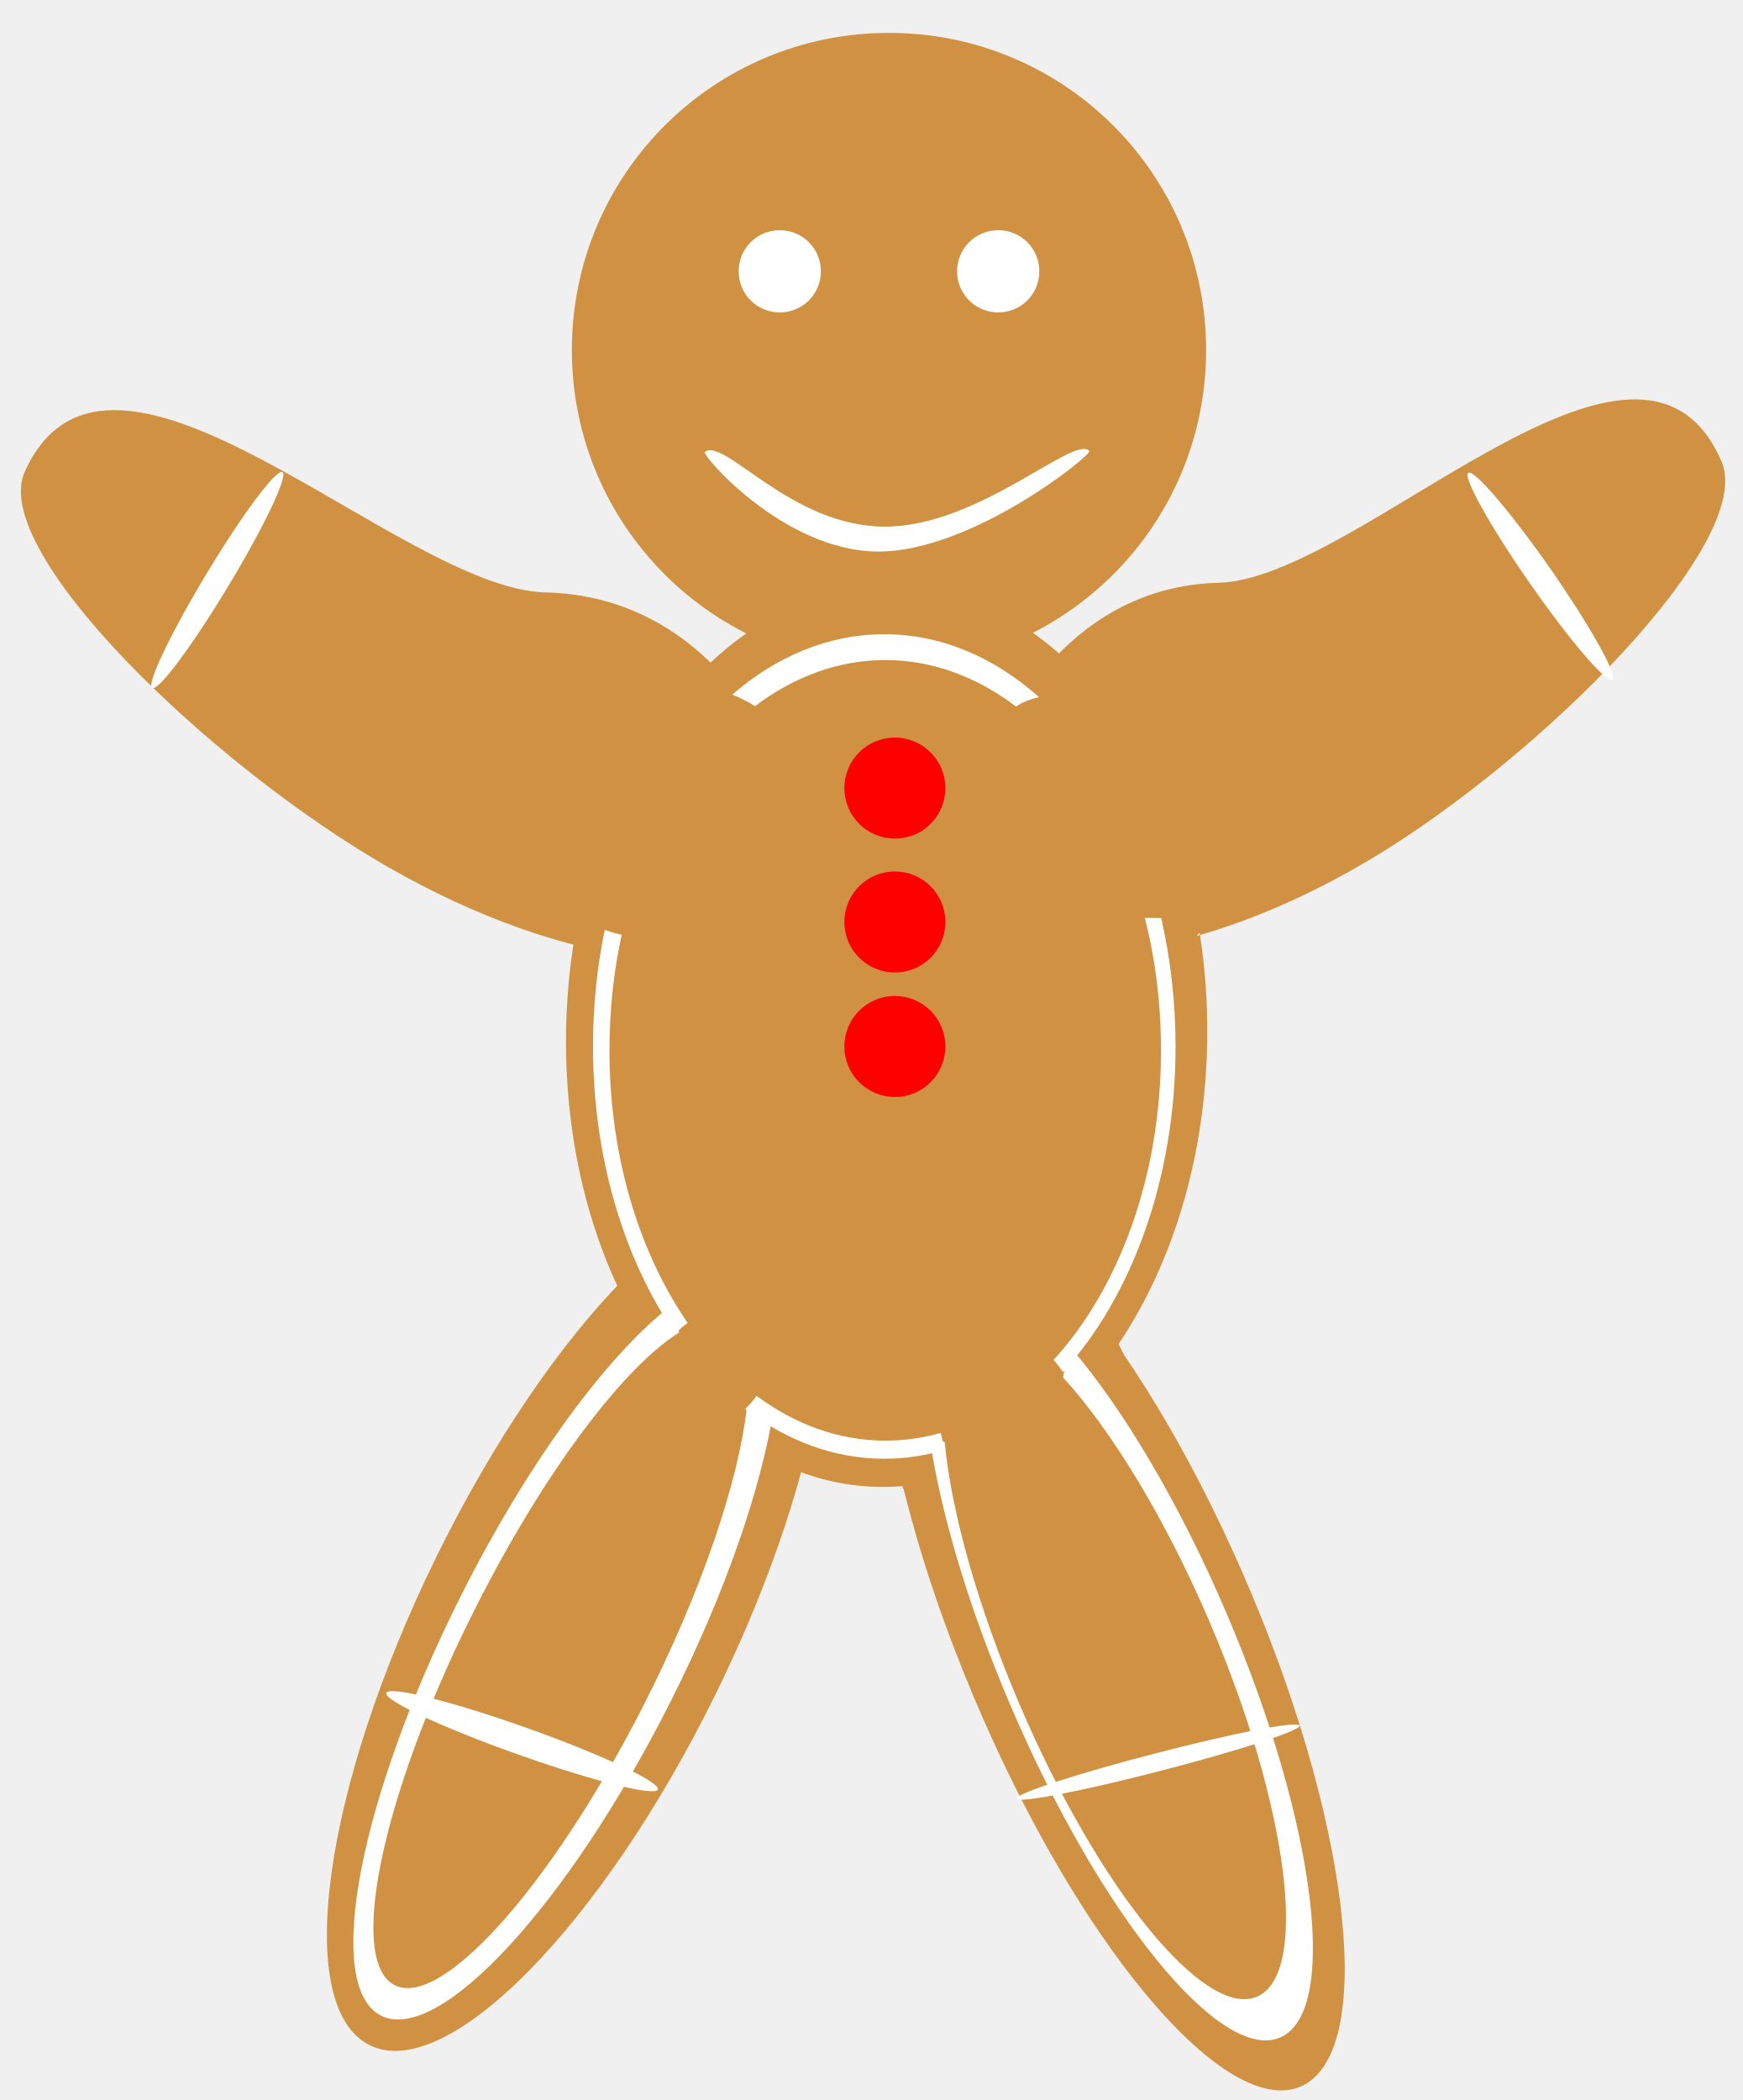
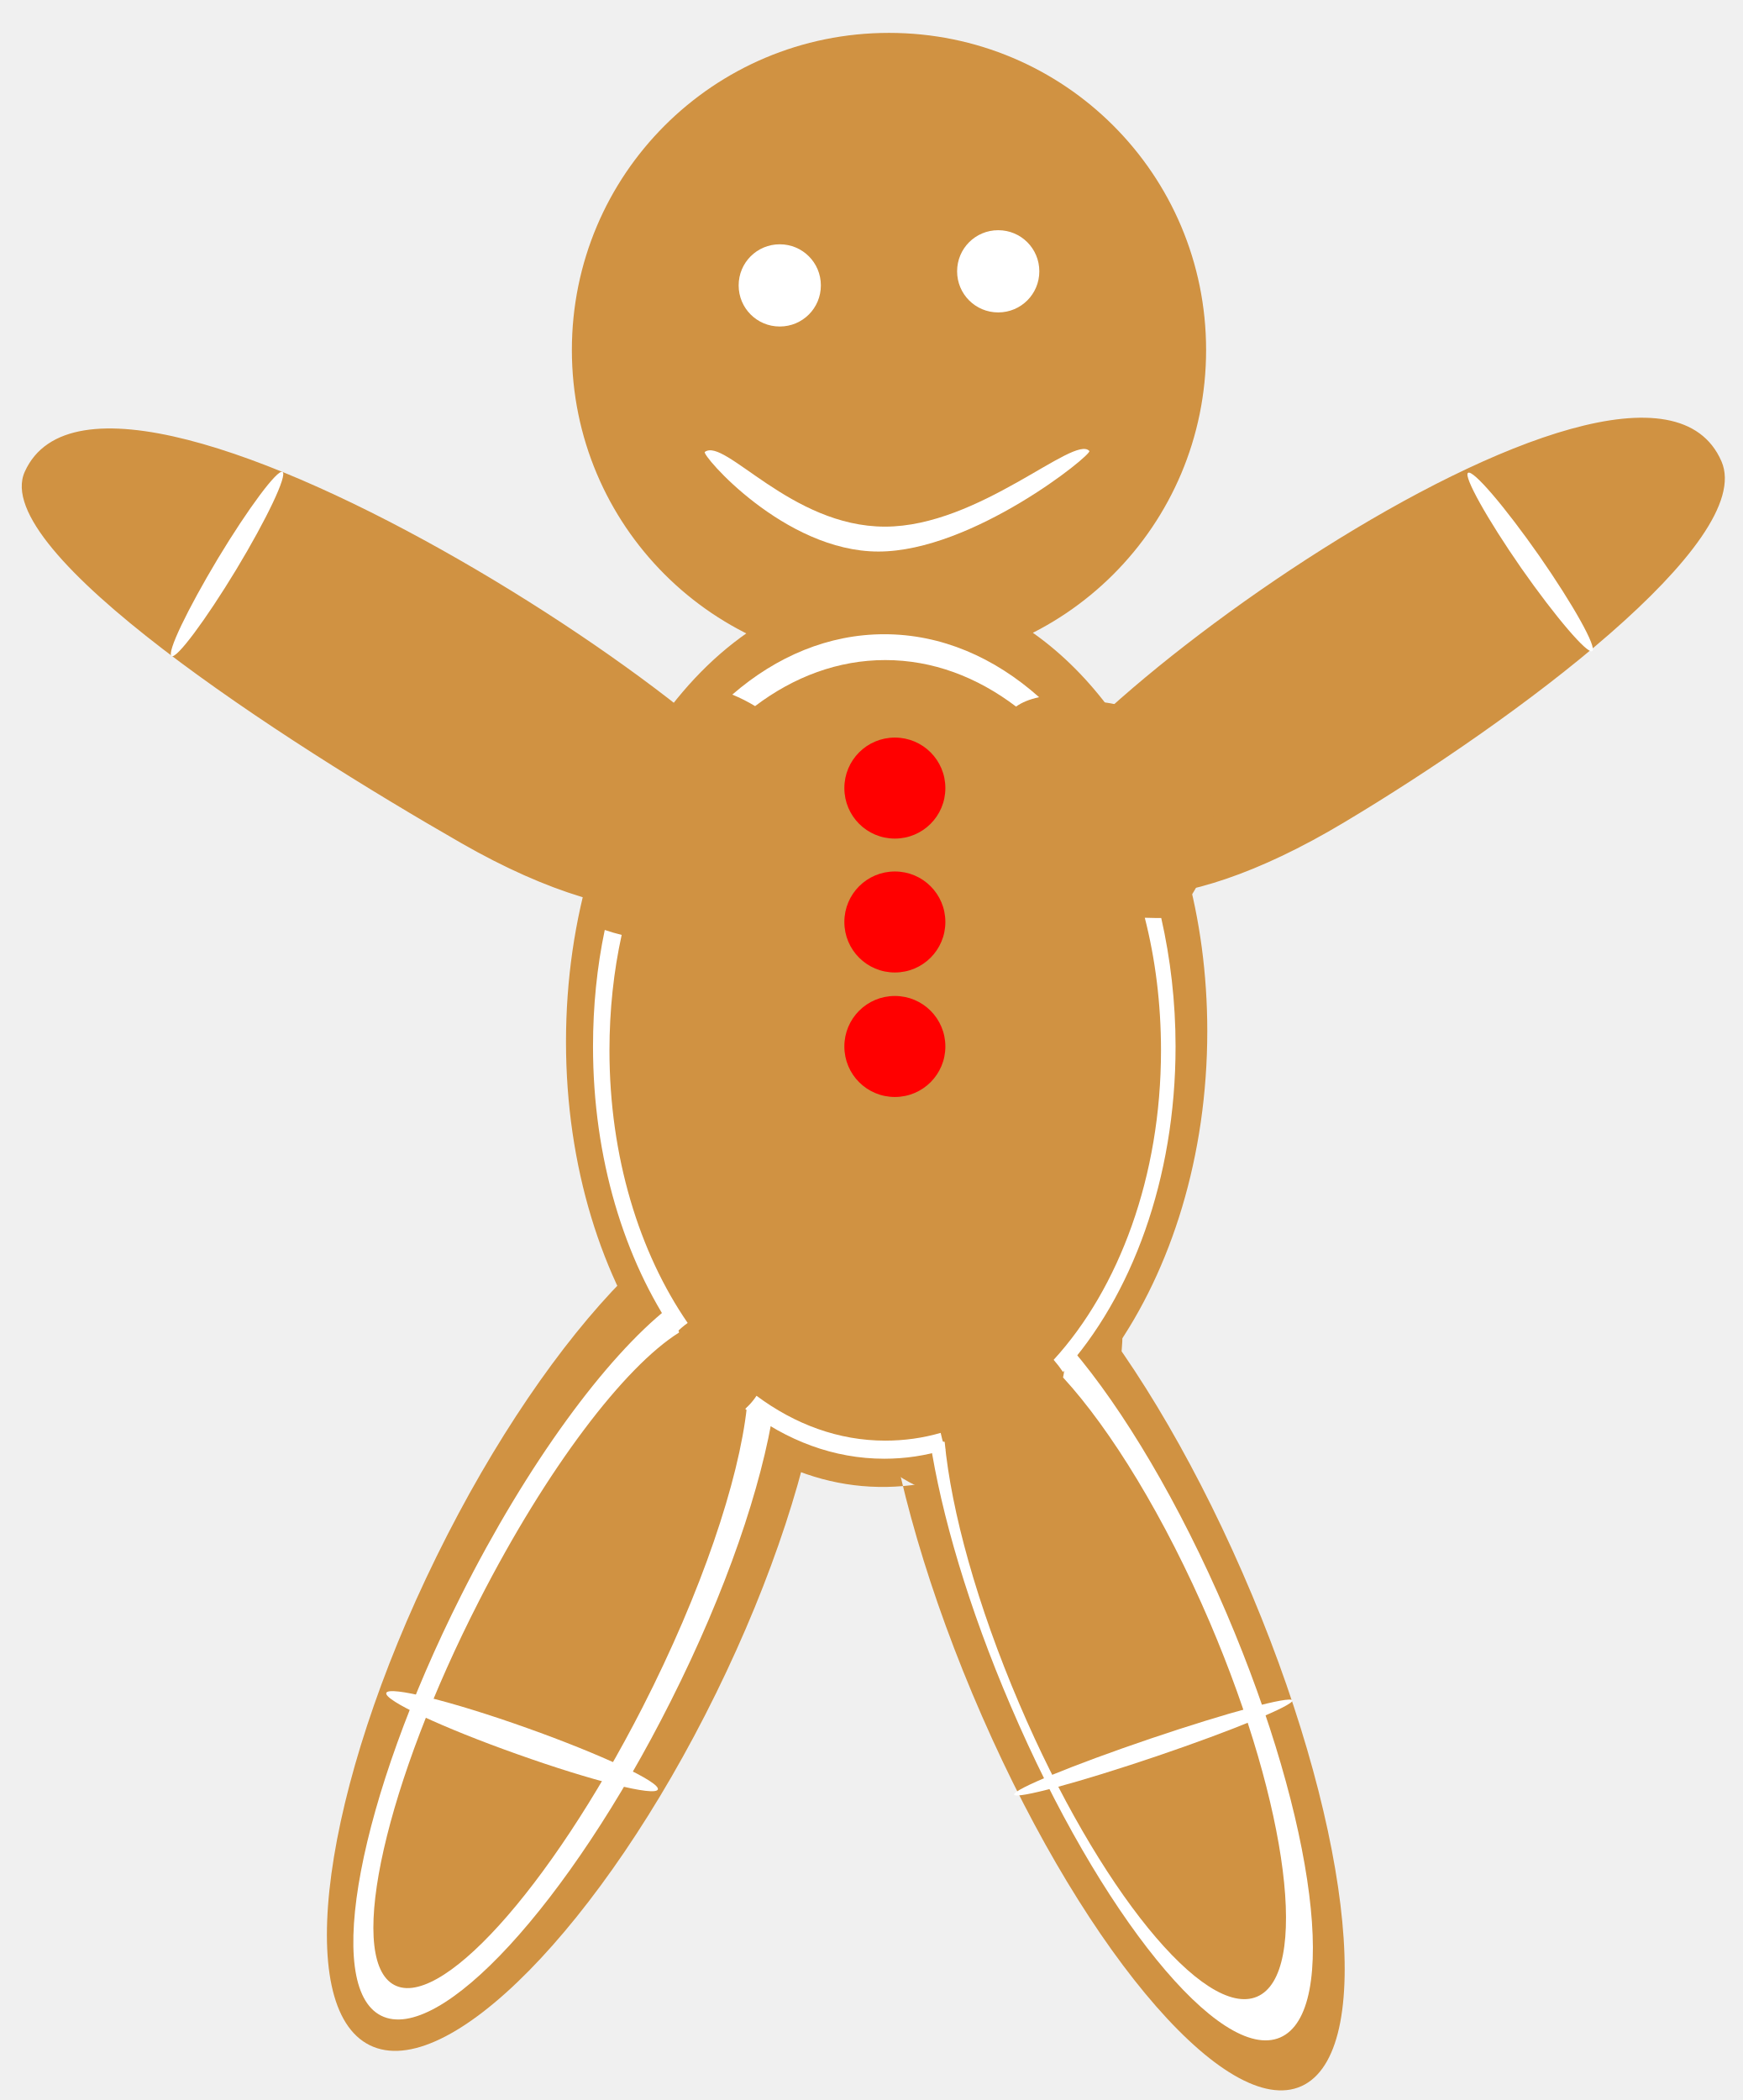
<svg xmlns="http://www.w3.org/2000/svg" version="1.2" viewBox="0 0 741 894" width="200" height="241">
  <style>.a{fill:#d09242}.b{fill:#f00}.c{fill:#fff}</style>
-   <path class="a" d="m378 284c-74.7 0-135-60.3-135-135 0-74.7 60.3-135 135-135 74.7 0 135 60.3 135 135 0 74.7-60.3 135-135 135zm-1 349c-75.5 1.3-136.5-83.4-136.5-189.5 0-106.1 61-192.8 136.5-194.1 75.5-1.2 136.5 83.5 136.5 189.6 0 106.1-61 192.8-136.5 194zm-42.3-244.1c-18.5 32.4-94.5 23.5-170-19.8-75.4-43.3-170-134.4-154.6-168.3 36.3-80.5 159.5 50 221.7 51.4 87 2 121.5 104.4 102.9 136.7zm84-3.1c17.9 32.5 91.3 23.6 164.3-20 72.9-43.6 164.2-135.3 149.4-169.4-35.1-81-154.1 50.3-214.2 51.7-84.1 2.1-117.4 105.2-99.5 137.7zm-261.7 484.9c-32.9-16.2-20.2-109.2 28.4-208.1 48.6-98.9 114.5-165.8 147.4-149.7 32.9 16.2 20.1 109.2-28.5 208.1-48.6 98.9-114.5 165.8-147.3 149.7zm398 16.7c30.6-16.9 18.8-114.4-26.6-218.1-45.3-103.6-106.7-173.7-137.4-156.8-30.6 17-18.8 114.4 26.6 218.1 45.3 103.6 106.7 173.7 137.4 156.8z" />
-   <path class="a" d="m466.2 417c-35 0-63.2-31.5-63.2-70.5 0-39 28.2-70.5 63.2-70.5 34.9 0 63.2 31.5 63.2 70.5 0 39-28.3 70.5-63.2 70.5z" />
-   <path class="a" d="m486.5 704.4c-24.9 32.1-75.2-0.6-103.1-72.4-24.7-63.6-14.5-116.6 14.8-123.3 24.3-5.6 57.2 22.6 78.5 65.4 23.1 46.4 29.8 104.5 9.8 130.3z" />
+   <path class="a" d="m378 284c-74.7 0-135-60.3-135-135 0-74.7 60.3-135 135-135 74.7 0 135 60.3 135 135 0 74.7-60.3 135-135 135zm-1 349c-75.5 1.3-136.5-83.4-136.5-189.5 0-106.1 61-192.8 136.5-194.1 58.2-0.9 107.7 49.1 127.4 120.7 5.9 21.3 9.1 44.5 9.1 68.9 0 106.1-61 192.8-136.5 194zm-38.1-272.6c-18.6 32.3-67.8 41.7-143.2-1.6-75.5-43.3-201-124.1-185.6-158 36.3-80.5 347.3 127.3 328.8 159.6zm93.7-4.2c17.9 32.5 66.1 37.6 139-6 73-43.6 175.6-119.7 160.8-153.8-35.1-81-317.7 127.2-299.8 159.8zm-275.6 514.5c-32.9-16.2-20.2-109.2 28.4-208.1 48.6-98.9 114.5-165.8 147.4-149.7 32.9 16.2 20.1 109.2-28.5 208.1-48.6 98.9-114.5 165.8-147.3 149.7zm398 16.7c30.6-16.9 18.8-114.4-26.6-218.1-45.3-103.6-106.7-173.7-137.4-156.8-30.6 17-18.8 114.4 26.6 218.1 45.3 103.6 106.7 173.7 137.4 156.8z" />
+   <path class="a" d="m401.3 383.4c-14-27-1-61.6 29.2-77.3 30.2-15.7 66-6.5 80.1 20.6 14.1 27.1 1 61.6-29.2 77.3-30.2 15.7-66 6.5-80.1-20.6z" />
+   <path class="a" d="m414.2 638c-35 0-63.2-31.5-63.2-70.5 0-39 28.2-70.5 63.2-70.5 34.9 0 63.2 31.5 63.2 70.5 0 39-28.3 70.5-63.2 70.5z" />
  <path class="b" d="m380.5 357c-11.9 0-21.5-9.6-21.5-21.5 0-11.9 9.6-21.5 21.5-21.5 11.9 0 21.5 9.6 21.5 21.5 0 11.9-9.6 21.5-21.5 21.5z" />
  <path class="b" d="m380.5 414c-11.9 0-21.5-9.6-21.5-21.5 0-11.9 9.6-21.5 21.5-21.5 11.9 0 21.5 9.6 21.5 21.5 0 11.9-9.6 21.5-21.5 21.5z" />
  <path class="b" d="m380.5 467c-11.9 0-21.5-9.6-21.5-21.5 0-11.9 9.6-21.5 21.5-21.5 11.9 0 21.5 9.6 21.5 21.5 0 11.9-9.6 21.5-21.5 21.5z" />
-   <path class="c" d="m331.5 133c-9.7 0-17.5-7.8-17.5-17.5 0-9.7 7.8-17.5 17.5-17.5 9.7 0 17.5 7.8 17.5 17.5 0 9.7-7.8 17.5-17.5 17.5z" />
+   <path class="c" d="m331.5 139c-9.7 0-17.5-7.8-17.5-17.5 0-9.7 7.8-17.5 17.5-17.5 9.7 0 17.5 7.8 17.5 17.5 0 9.7-7.8 17.5-17.5 17.5z" />
  <path class="c" d="m424.5 133c-9.7 0-17.5-7.8-17.5-17.5 0-9.7 7.8-17.5 17.5-17.5 9.7 0 17.5 7.8 17.5 17.5 0 9.7-7.8 17.5-17.5 17.5z" />
  <path class="c" d="m373.5 234.8c-40.1 0-75.5-41.3-73.9-42.4 8.5-6.3 36.6 31.8 76.7 31.8 40.1 0 80.6-39.4 87-32.2 1.3 1.5-49.7 42.8-89.8 42.8z" />
-   <path class="c" d="m64.3 292.9c-2.5-1.5 7.9-23.3 23.2-48.7 15.3-25.4 29.8-44.8 32.3-43.2 2.5 1.5-7.8 23.3-23.2 48.7-15.3 25.4-29.7 44.7-32.3 43.2z" />
-   <path class="c" d="m686 289.4c-2.4 1.7-18.1-16.6-35.1-41-17-24.4-28.7-45.4-26.3-47.1 2.4-1.7 18.1 16.7 35.1 41 16.9 24.4 28.7 45.4 26.3 47.1z" />
+   <path class="c" d="m72.6 279.3c-2.2-1.3 6.7-19.8 19.7-41.5 13.1-21.7 25.4-38.1 27.5-36.9 2.2 1.3-6.6 19.9-19.7 41.6-13.1 21.6-25.4 38.1-27.5 36.8z" />
+   <path class="c" d="m677.4 277.2c-2 1.4-15.5-14.3-30.2-35.3-14.6-21-24.7-39.2-22.7-40.6 2.1-1.5 15.6 14.3 30.3 35.3 14.6 21 24.7 39.1 22.6 40.6z" />
  <path class="c" d="m219.8 746.8c-31.9-11.3-56.9-23-55.8-26.1 1.1-3.1 27.8 3.5 59.8 14.9 32 11.4 56.9 23.1 55.8 26.2-1.1 3.1-27.8-3.6-59.8-15z" />
  <path fill-rule="evenodd" class="c" d="m376 621c-21.5 0-41.6-7.7-59.2-21.2q0.9-0.9 1.8-1.8 1.7-1.8 3-3.8c16.4 12.2 35 19.1 54.8 19.1 8.1 0 16-1.1 23.6-3.3q0.6 2.8 1.5 5.6 0.2 0.8 0.5 1.5c-8.4 2.6-17.1 3.9-26 3.9zm117.8-173.8c0-19.9-2.4-38.9-6.9-56.5q2.1 0.1 4.3 0.1 1.4 0 2.7 0c3.9 17.2 6.1 35.6 6.1 54.7 0 56.4-18.7 106.5-47.9 138.6q-1.9-2.8-4-5.2c27.8-30.4 45.7-78.1 45.7-131.7zm-117.4-166.2c-20 0-38.9 7.1-55.4 19.6q-4.6-2.8-9.7-4.9c18.8-16.3 41-25.7 64.7-25.7 24.2 0 46.8 9.8 65.9 26.8-4.1 0.9-7.3 2.2-9.8 4-16.6-12.6-35.5-19.8-55.7-19.8zm-117.4 166.2c0 45.2 12.7 86.1 33.3 116q-2.8 2-5.3 4.6c-21.7-31.6-35-74.7-35-122.3 0-17.2 1.7-33.9 5-49.6q3.5 1.2 7.2 2.1c-3.4 15.5-5.2 32-5.2 49.2z" />
  <path fill-rule="evenodd" class="c" d="m161.8 858.1c-24.7-12.4-9.5-92.3 34-178.8 28.3-56.3 61.6-101.4 88.2-122.5q0.1 2.8 1 5.7c1.1 3.7 3.2 2.5 3.6 4.6q0 0.1 0 0.2c-23.3 14.6-56.2 57.7-85 114-39.8 77.6-56.3 150.6-37.1 163.2 19.2 12.6 66.8-39.9 106.5-117.5 25.2-49.3 41.1-96.7 44.5-128q0 0 0 0c3.9 0 6.2 2.5 9.7 1.1q0.9-0.4 1.8-0.8c-5.1 33.3-20.3 78.1-43.9 124.9-43.5 86.5-98.6 146.3-123.3 133.9z" />
  <path fill-rule="evenodd" class="c" d="m544.5 867.4c-25.4 10.9-76.7-52.3-114.7-141.2-17.9-41.7-29.6-81.6-34.4-113.3q3.1 0.7 6.3 0.9c2.8 29.5 13.8 69.5 31.8 111.6 33.5 78.5 78.8 134.2 101.2 124.6 22.4-9.6 13.4-80.8-20.1-159.3-19.2-44.8-42.2-82.2-62.5-104.3q0.7-3.1 0.7-6.5c0-1.8 2.2-3.7 3.2-5.5 21.7 25.5 45.6 65.4 65.7 112.4 38 89 48.2 169.7 22.8 180.6z" />
-   <path class="c" d="m493.5 753.9c-33.2 8.6-60.6 13.9-61.1 11.8-0.6-2.1 25.9-10.7 59.2-19.3 33.3-8.7 60.6-13.9 61.2-11.8 0.5 2.1-26 10.7-59.3 19.3z" />
+   <path class="c" d="m491.8 747.7c-32.8 11.1-59.8 18.4-60.5 16.3-0.7-2.1 25.2-12.7 57.9-23.8 32.8-11.1 59.8-18.4 60.5-16.3 0.7 2-25.2 12.7-57.9 23.8z" />
</svg>
